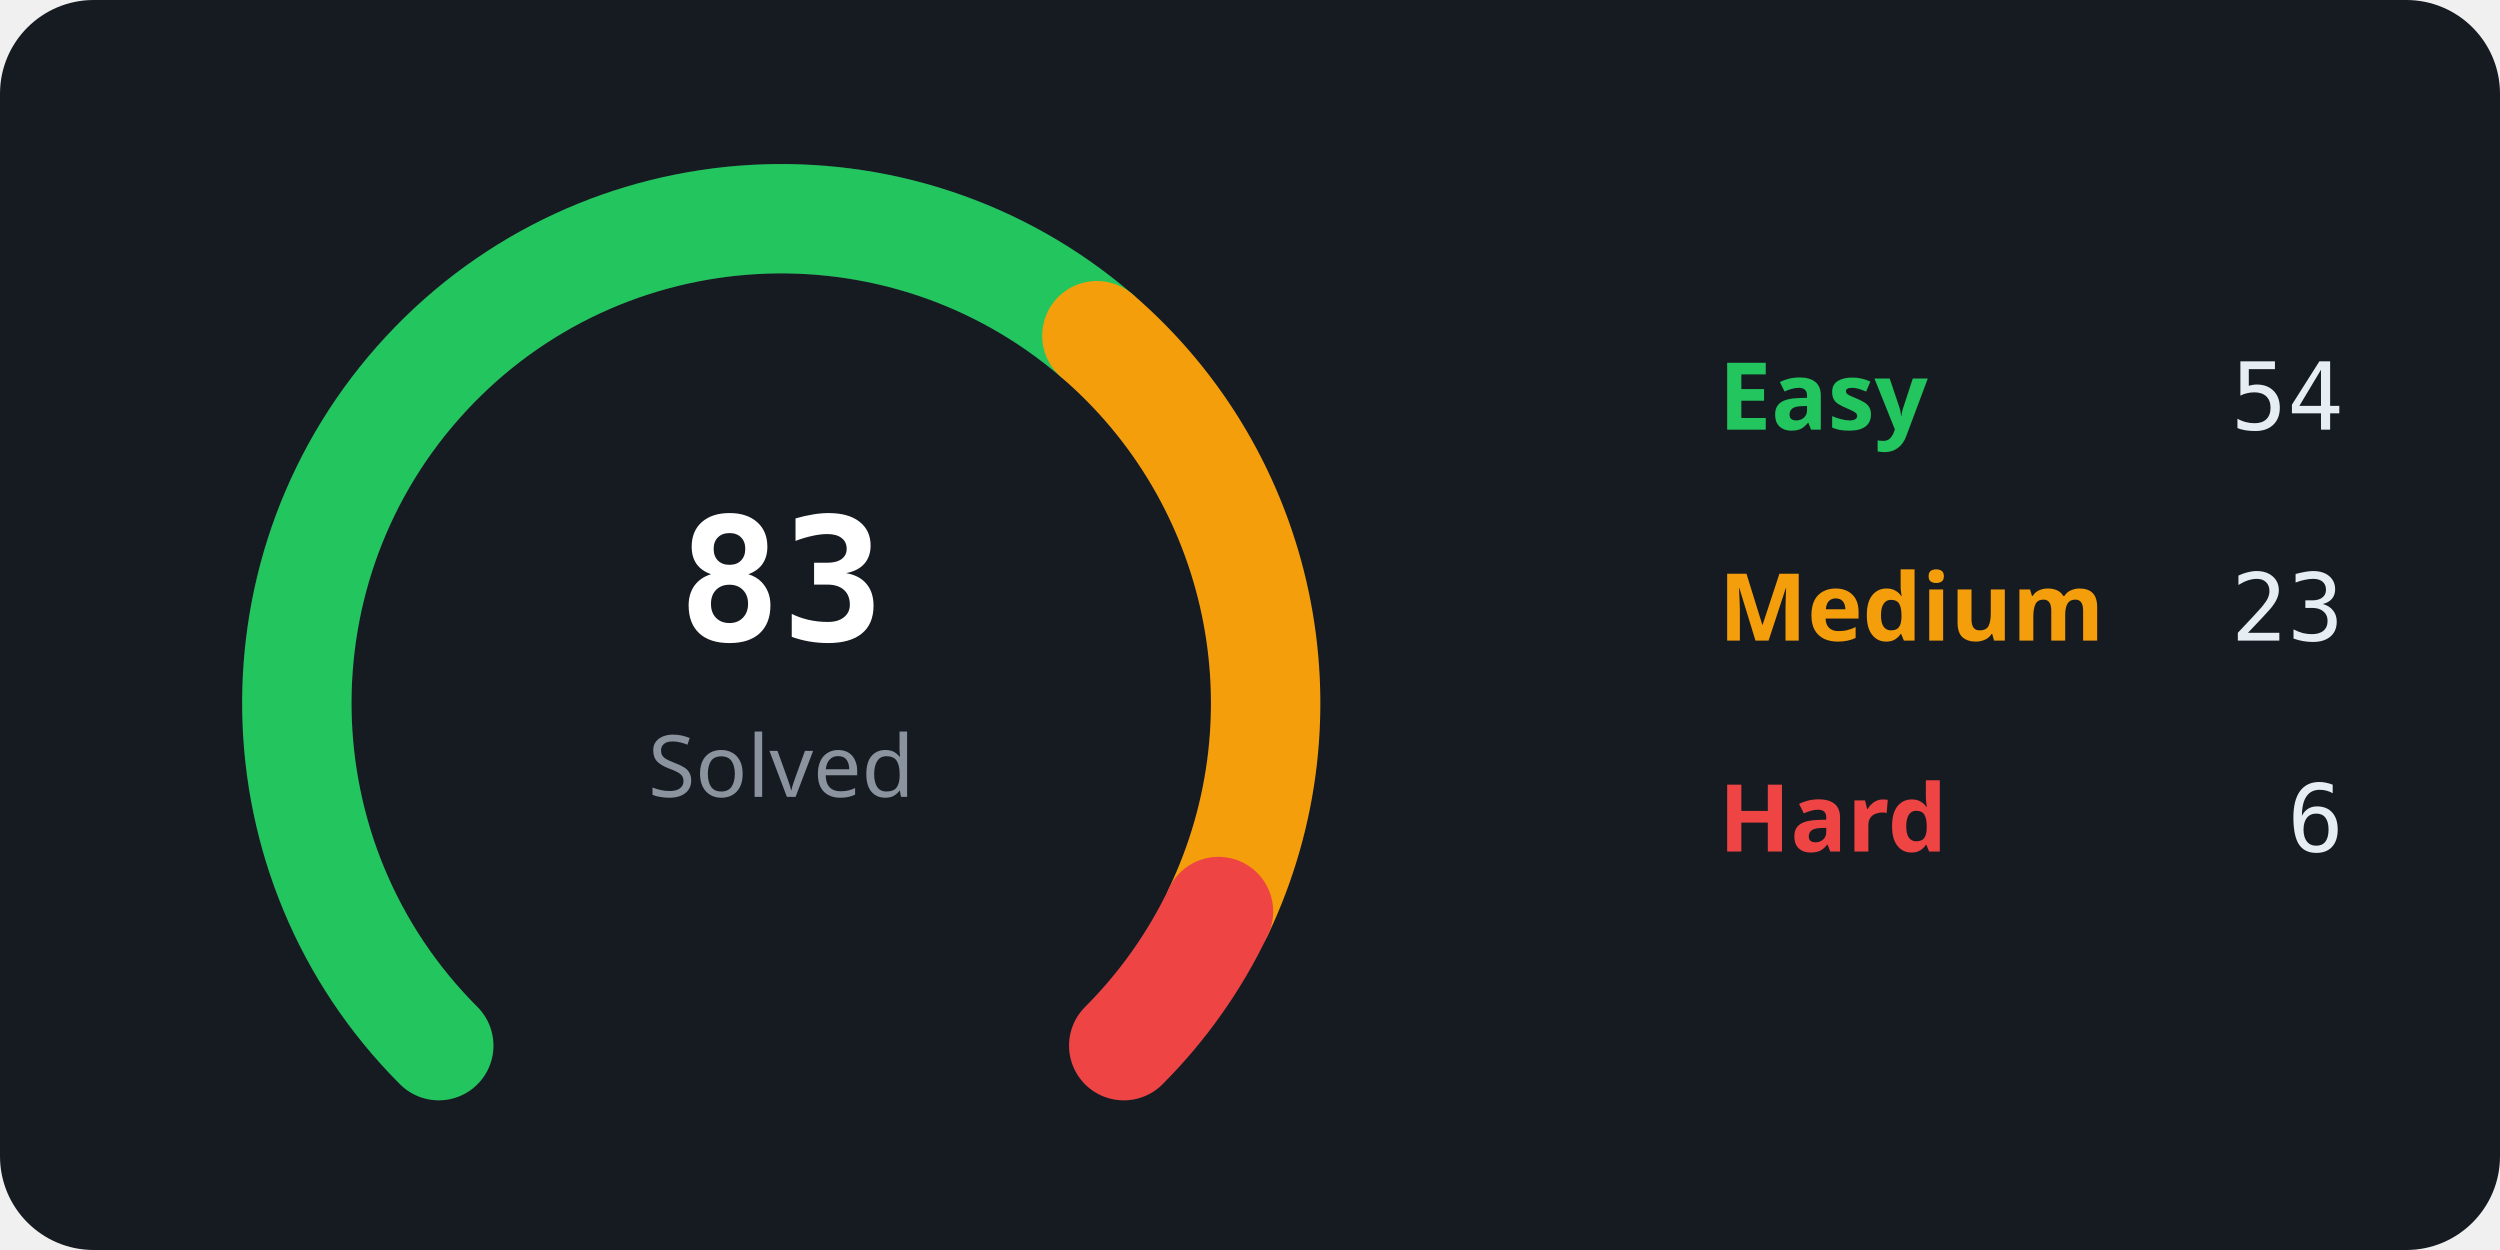
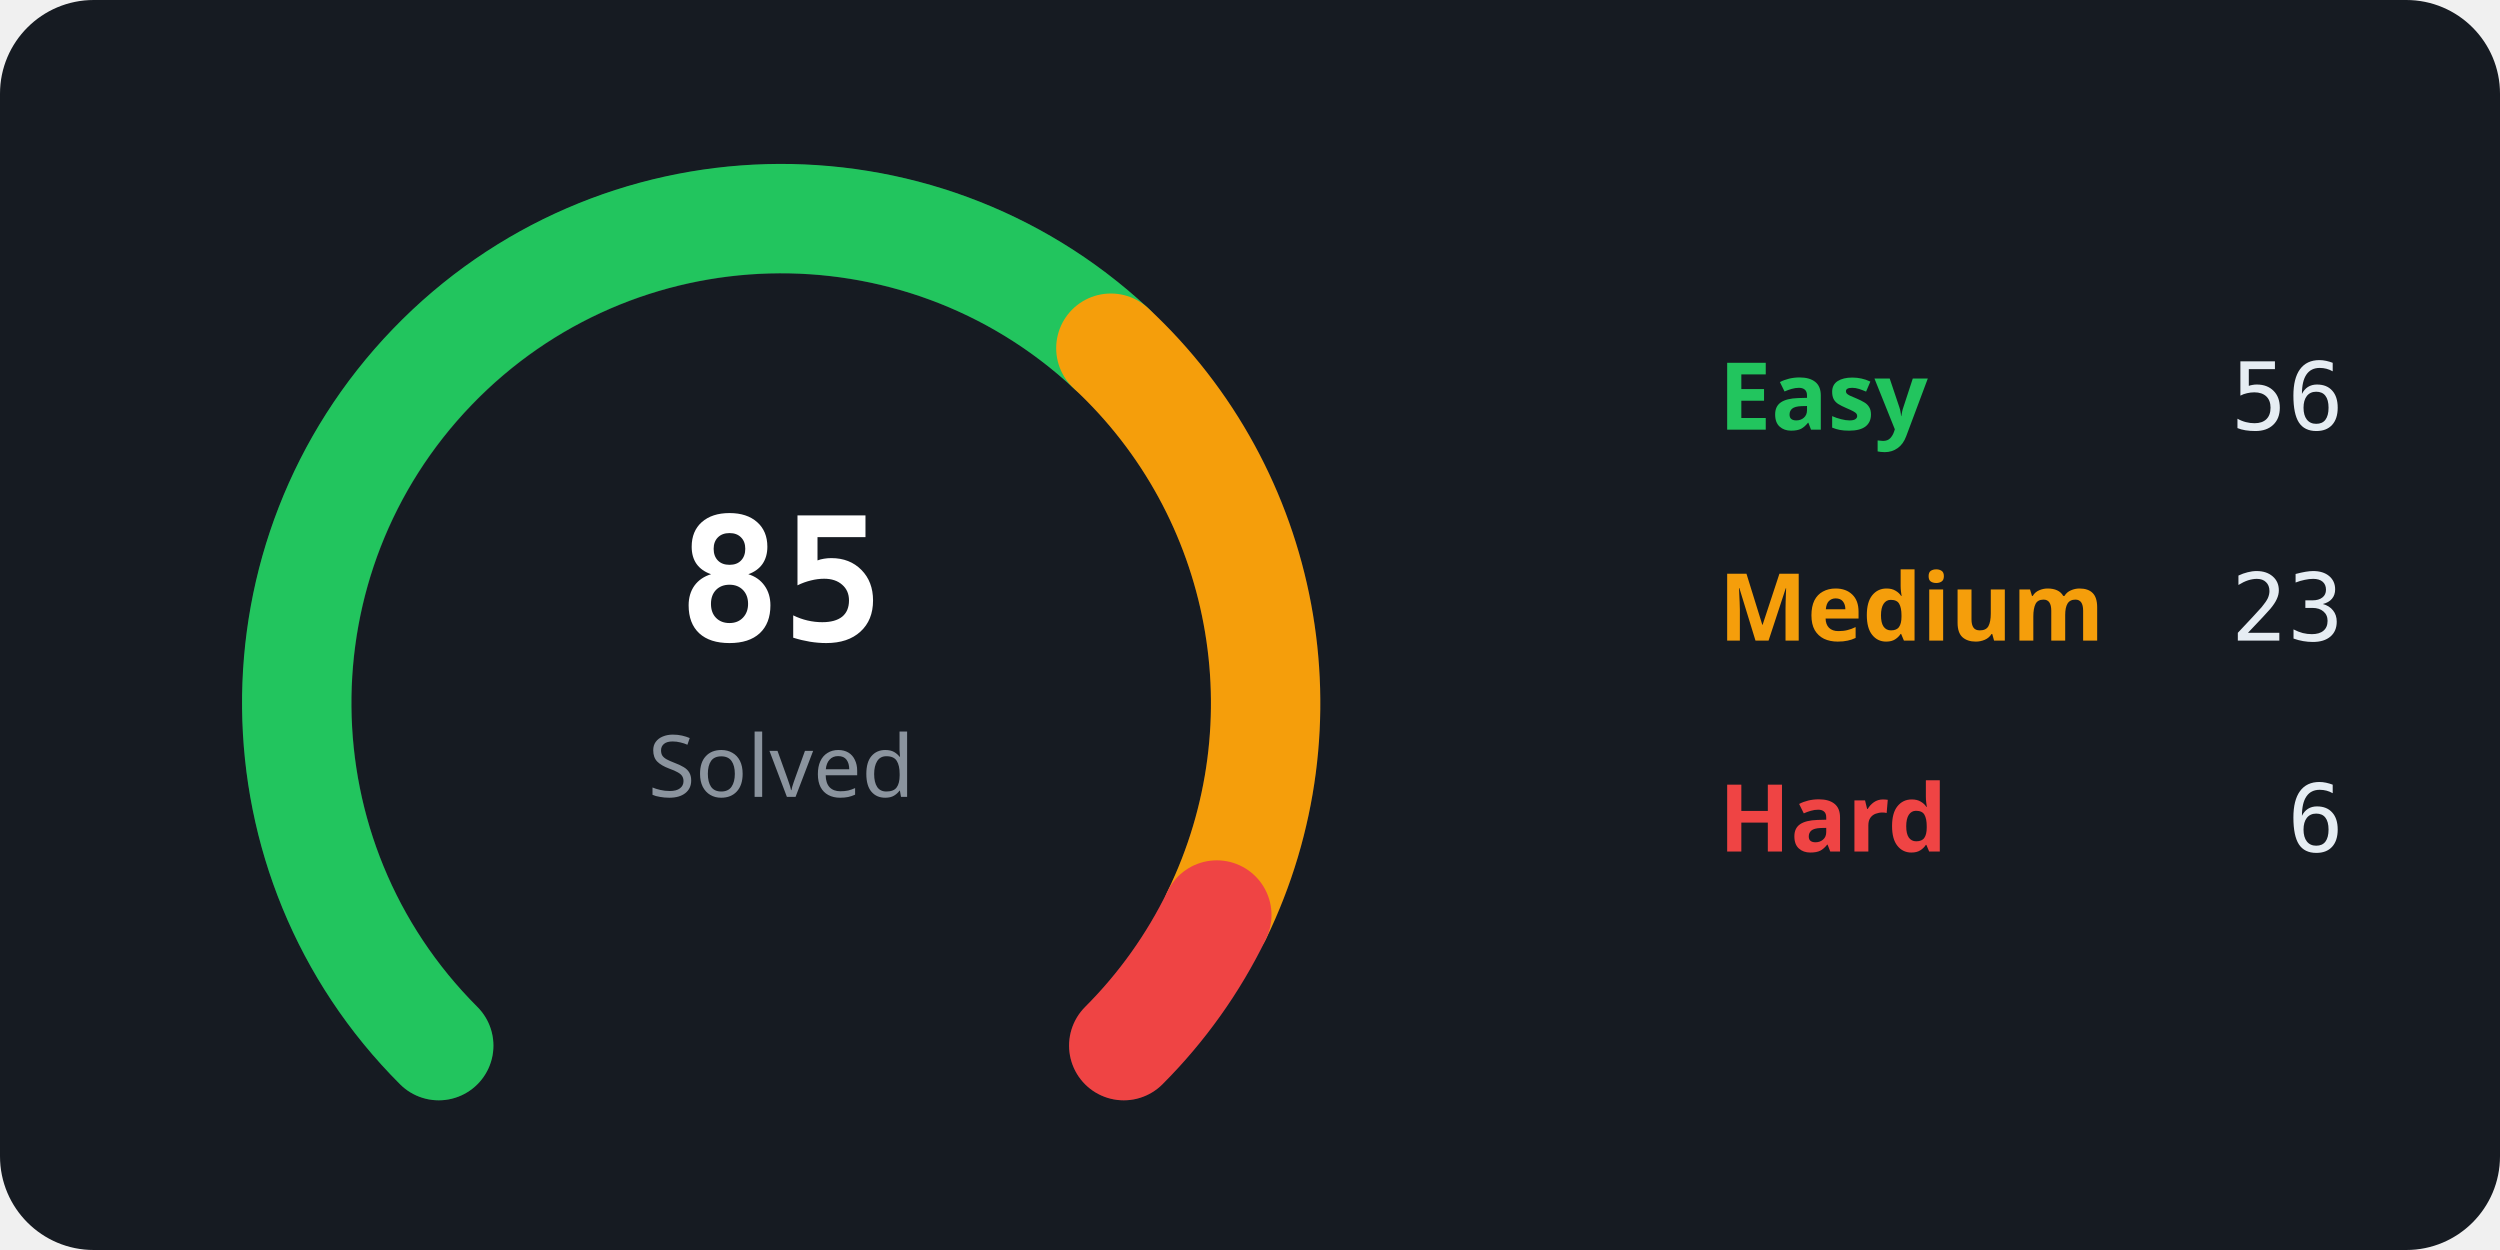
<svg xmlns="http://www.w3.org/2000/svg" width="320" height="160" viewBox="0 0 320 160">
  <rect width="320" height="160" rx="12" fill="#161b22" />
  <path d="M 56.159,133.841 A 62,62 0 1,1 143.841,133.841" stroke="#2d2d3d" stroke-width="14" fill="none" stroke-linecap="round" />
-   <path d="M 56.159,133.841 A 62,62 0 0,1 140.399,42.969" stroke="#22c55e" stroke-width="14" fill="none" stroke-linecap="round" />
-   <path d="M 140.399,42.969 A 62,62 0 0,1 155.969,116.674" stroke="#f59e0b" stroke-width="14" fill="none" stroke-linecap="round" />
-   <path d="M 155.969,116.674 A 62,62 0 0,1 143.841,133.841" stroke="#ef4444" stroke-width="14" fill="none" stroke-linecap="round" />
-   <text x="100" y="82" text-anchor="middle" fill="white" font-size="22" font-weight="bold" font-family="monospace">83</text>
+   <path d="M 56.159,133.841 A 62,62 0 0,1 142.191,44.569" stroke="#22c55e" stroke-width="14" fill="none" stroke-linecap="round" />
+   <path d="M 142.191,44.569 A 62,62 0 0,1 155.753,117.122" stroke="#f59e0b" stroke-width="14" fill="none" stroke-linecap="round" />
+   <path d="M 155.753,117.122 A 62,62 0 0,1 143.841,133.841" stroke="#ef4444" stroke-width="14" fill="none" stroke-linecap="round" />
+   <text x="100" y="82" text-anchor="middle" fill="white" font-size="22" font-weight="bold" font-family="monospace">85</text>
  <text x="100" y="102" text-anchor="middle" fill="#8b949e" font-size="11" font-family="sans-serif">Solved</text>
  <text x="220" y="55" fill="#22c55e" font-size="12" font-weight="bold" font-family="sans-serif">Easy</text>
-   <text x="300" y="55" fill="#e6edf3" font-size="12" font-family="monospace" text-anchor="end">54</text>
+   <text x="300" y="55" fill="#e6edf3" font-size="12" font-family="monospace" text-anchor="end">56</text>
  <text x="220" y="82" fill="#f59e0b" font-size="12" font-weight="bold" font-family="sans-serif">Medium</text>
  <text x="300" y="82" fill="#e6edf3" font-size="12" font-family="monospace" text-anchor="end">23</text>
  <text x="220" y="109" fill="#ef4444" font-size="12" font-weight="bold" font-family="sans-serif">Hard</text>
  <text x="300" y="109" fill="#e6edf3" font-size="12" font-family="monospace" text-anchor="end">6</text>
</svg>
